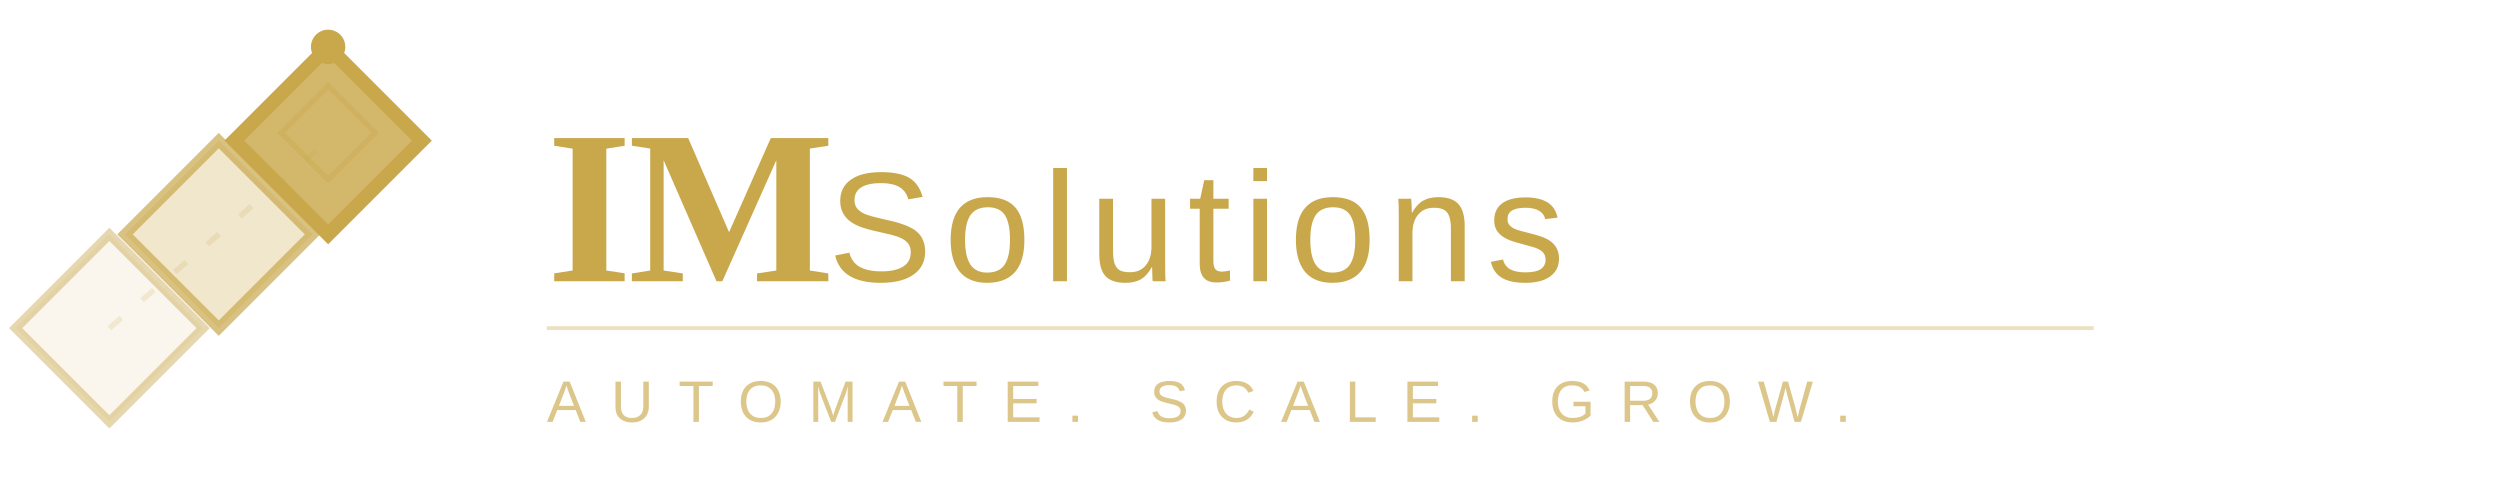
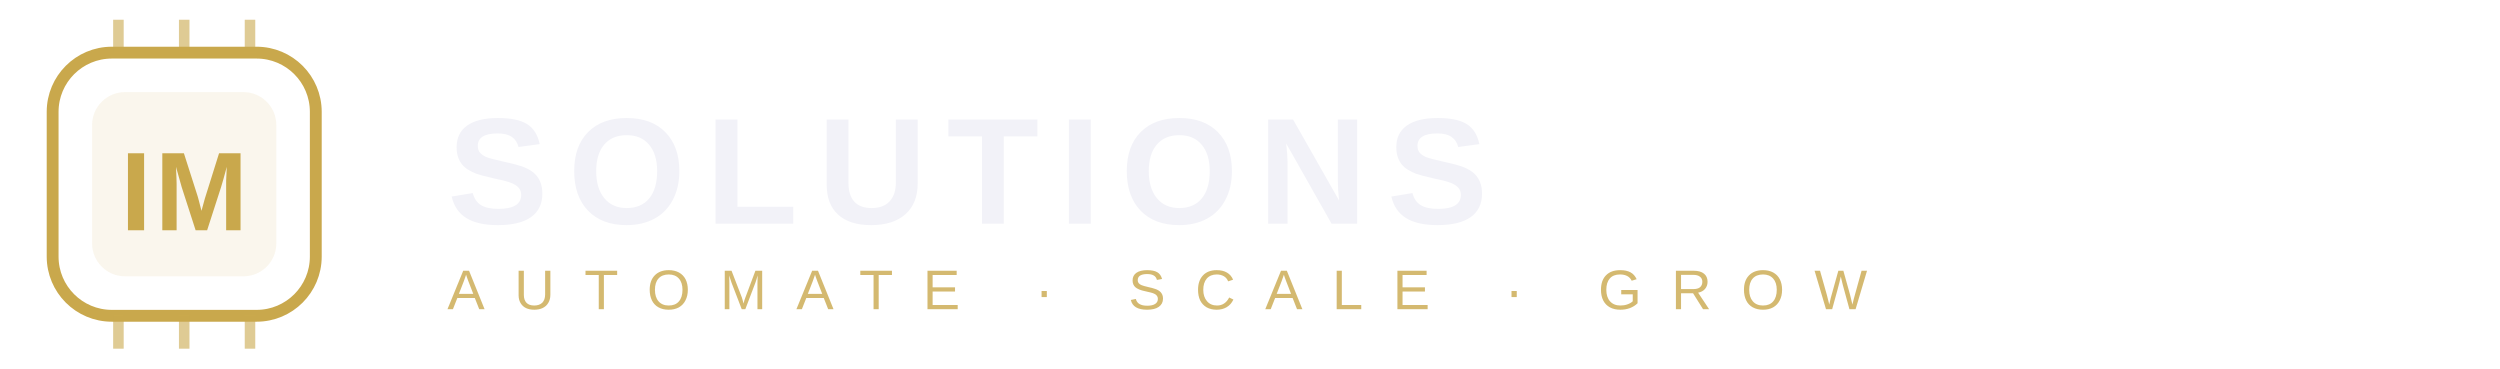
- <svg xmlns="http://www.w3.org/2000/svg" viewBox="0 0 320 64" fill="none">
-   <polygon points="14,30 26,42 14,54 2,42" fill="#C9A84C" fill-opacity="0.10" stroke="#C9A84C" stroke-width="1.2" stroke-opacity="0.45" stroke-linejoin="miter" />
-   <polygon points="28,18 40,30 28,42 16,30" fill="#C9A84C" fill-opacity="0.28" stroke="#C9A84C" stroke-width="1.4" stroke-opacity="0.70" stroke-linejoin="miter" />
-   <polygon points="42,6 54,18 42,30 30,18" fill="#C9A84C" fill-opacity="0.82" stroke="#C9A84C" stroke-width="1.8" stroke-opacity="1" stroke-linejoin="miter" />
-   <polyline points="14,42 28,30 42,18" stroke="#C9A84C" stroke-width="0.7" stroke-opacity="0.18" stroke-dasharray="2,3.5" fill="none" />
-   <circle cx="42" cy="6" r="2.2" fill="#C9A84C" />
-   <polygon points="42,11 48,17 42,23 36,17" fill="none" stroke="#C9A84C" stroke-width="0.7" stroke-opacity="0.4" stroke-linejoin="miter" />
-   <text x="70" y="36" font-family="Georgia, 'Times New Roman', serif" font-size="28" font-weight="700" fill="#C9A84C" letter-spacing="-0.5">IM</text>
-   <text x="106" y="36" font-family="'Helvetica Neue', Arial, sans-serif" font-size="20" font-weight="300" fill="#C9A84C" letter-spacing="1.5">Solutions</text>
-   <line x1="70" y1="42" x2="268" y2="42" stroke="#C9A84C" stroke-width="0.5" opacity="0.35" />
-   <text x="70" y="54" font-family="'Helvetica Neue', Arial, sans-serif" font-size="7.5" font-weight="400" fill="#C9A84C" letter-spacing="3.2" opacity="0.65">AUTOMATE. SCALE. GROW.</text>
+ <svg xmlns="http://www.w3.org/2000/svg" viewBox="0 0 380 56" fill="none">
+   <rect x="8" y="8" width="40" height="40" rx="9" fill="none" stroke="#C9A84C" stroke-width="1.8" />
+   <rect x="14" y="14" width="28" height="28" rx="5" fill="#C9A84C" fill-opacity="0.10" />
+   <text x="28" y="35" font-family="'Segoe UI',Arial,sans-serif" font-size="17" font-weight="700" fill="#C9A84C" text-anchor="middle" letter-spacing="0.5">IM</text>
+   <line x1="18" y1="8" x2="18" y2="3" stroke="#C9A84C" stroke-width="1.6" opacity="0.6" />
+   <line x1="28" y1="8" x2="28" y2="3" stroke="#C9A84C" stroke-width="1.6" opacity="0.6" />
+   <line x1="38" y1="8" x2="38" y2="3" stroke="#C9A84C" stroke-width="1.6" opacity="0.6" />
+   <line x1="18" y1="48" x2="18" y2="53" stroke="#C9A84C" stroke-width="1.6" opacity="0.6" />
+   <line x1="28" y1="48" x2="28" y2="53" stroke="#C9A84C" stroke-width="1.6" opacity="0.6" />
+   <line x1="38" y1="48" x2="38" y2="53" stroke="#C9A84C" stroke-width="1.6" opacity="0.6" />
+   <text x="68" y="34" font-family="'Segoe UI',Arial,sans-serif" font-size="23" font-weight="600" fill="#F2F2F8" letter-spacing="3">SOLUTIONS</text>
+   <text x="68" y="47" font-family="'Segoe UI',Arial,sans-serif" font-size="8.5" font-weight="400" fill="#C9A84C" letter-spacing="4.5" opacity="0.8">AUTOMATE · SCALE · GROW</text>
</svg>
